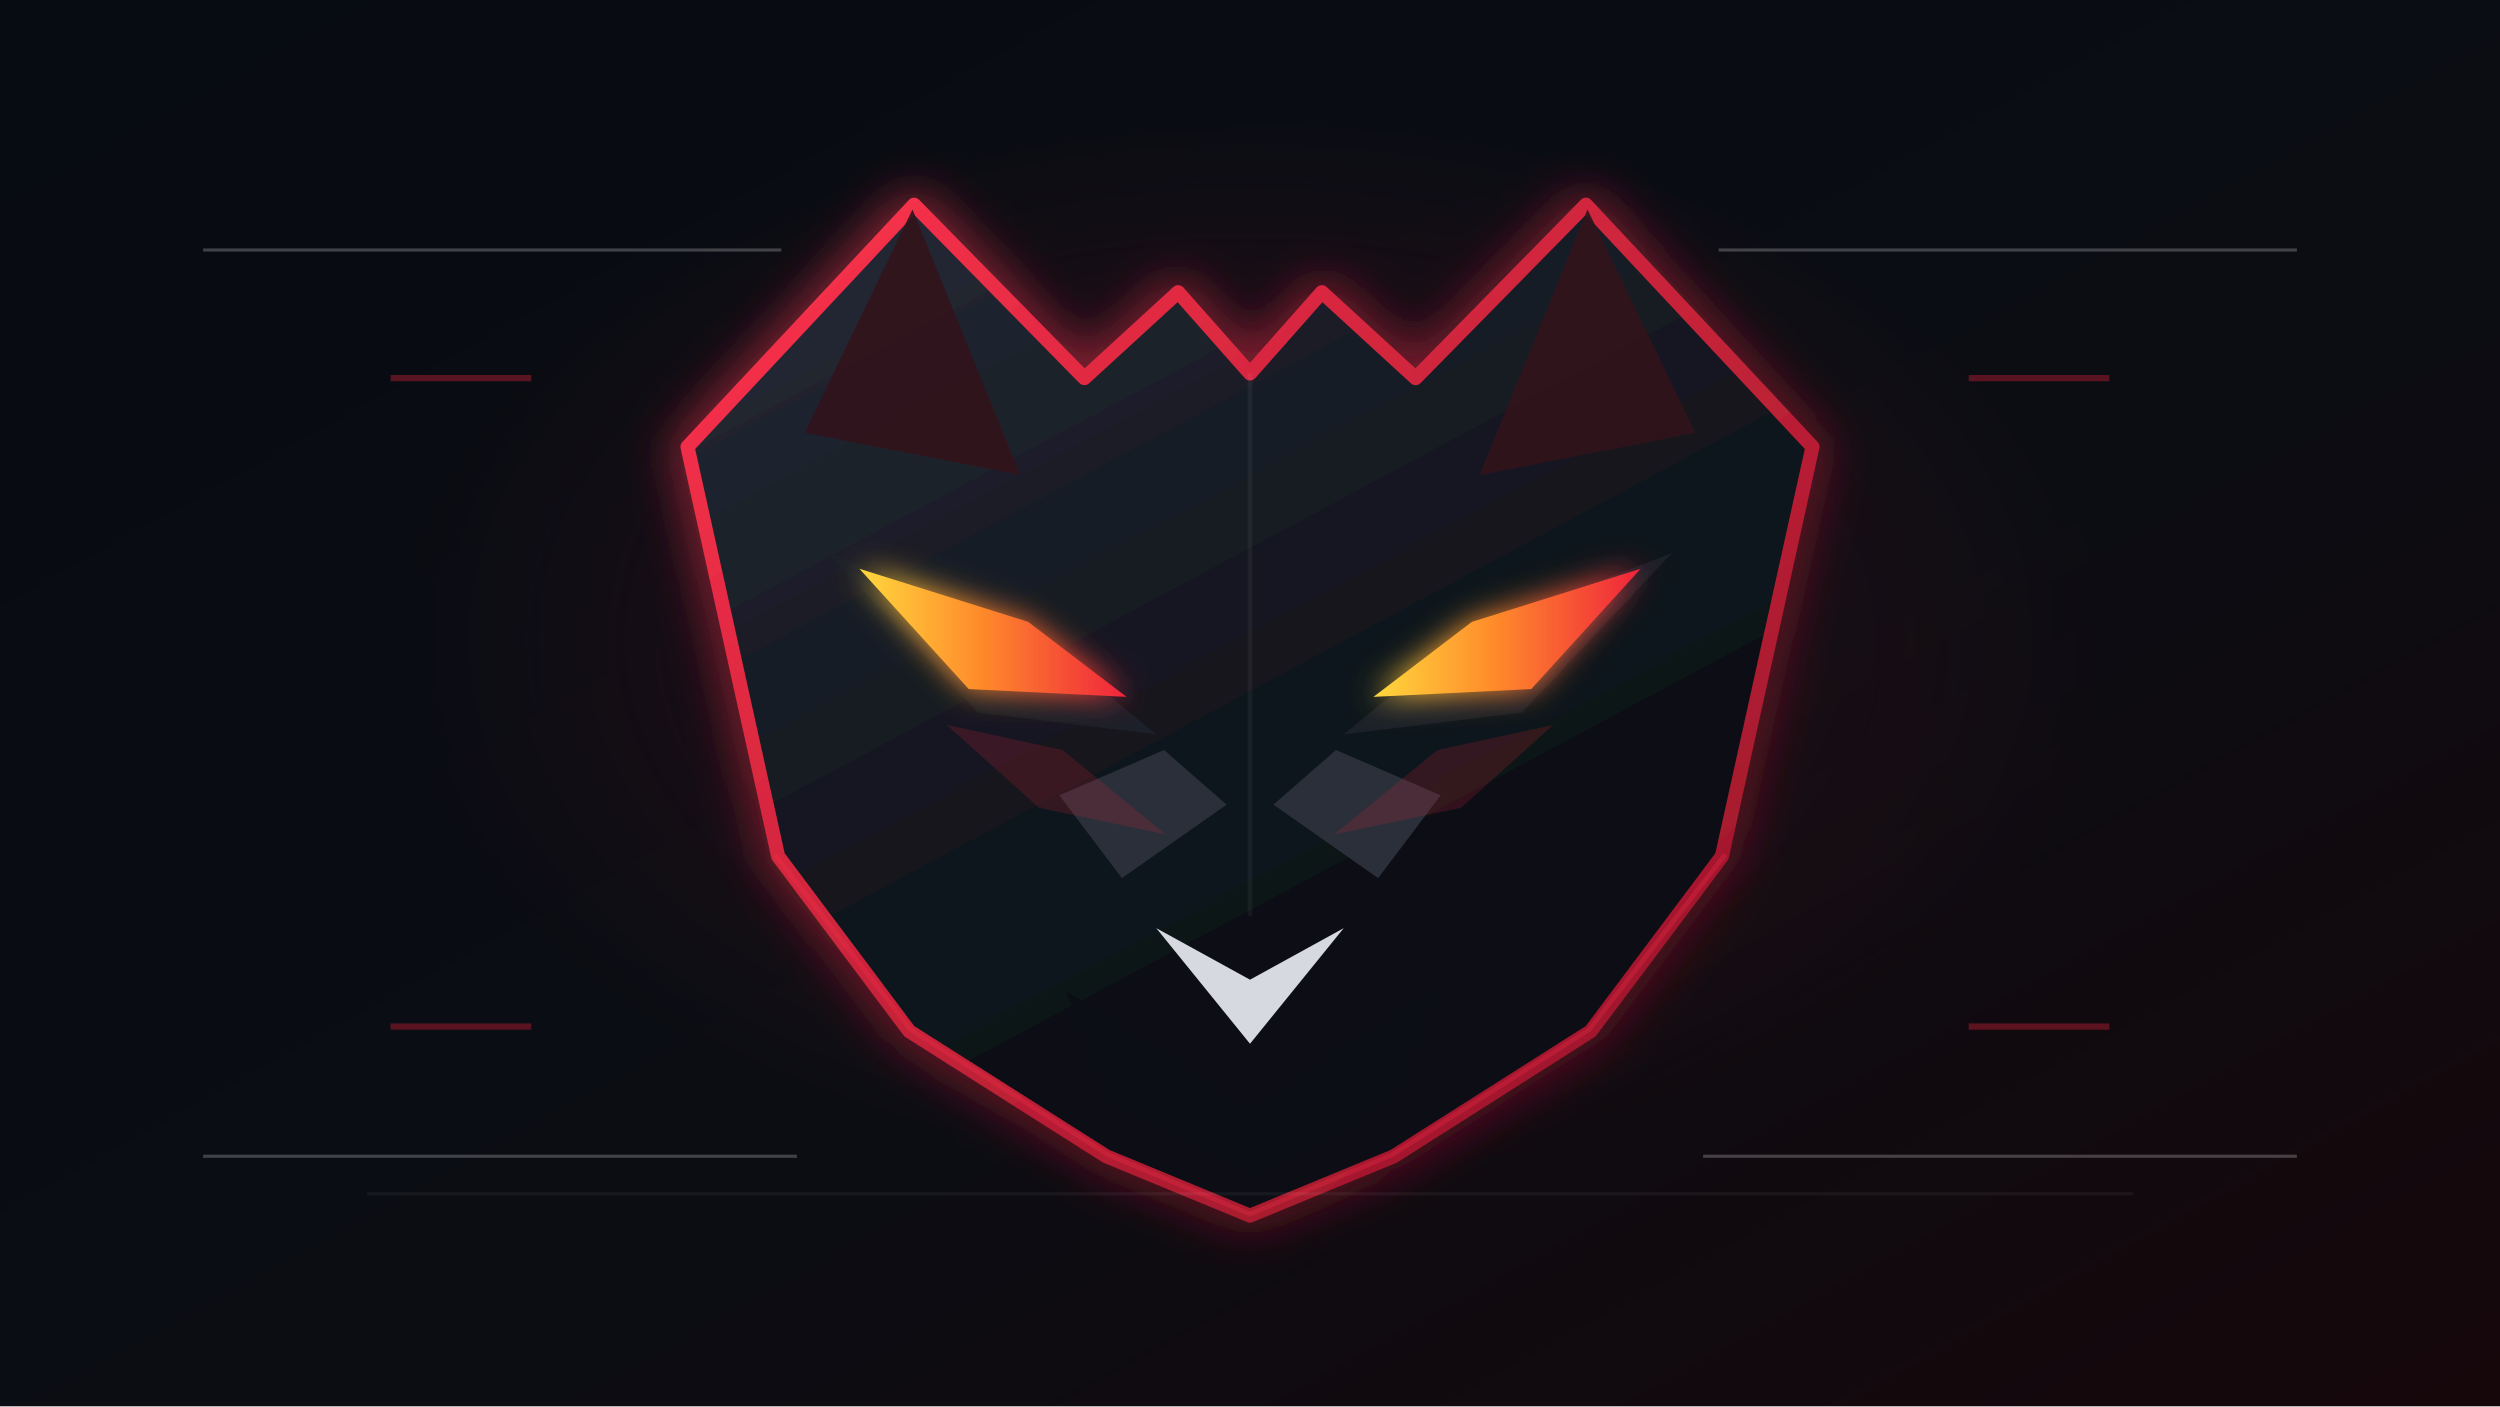
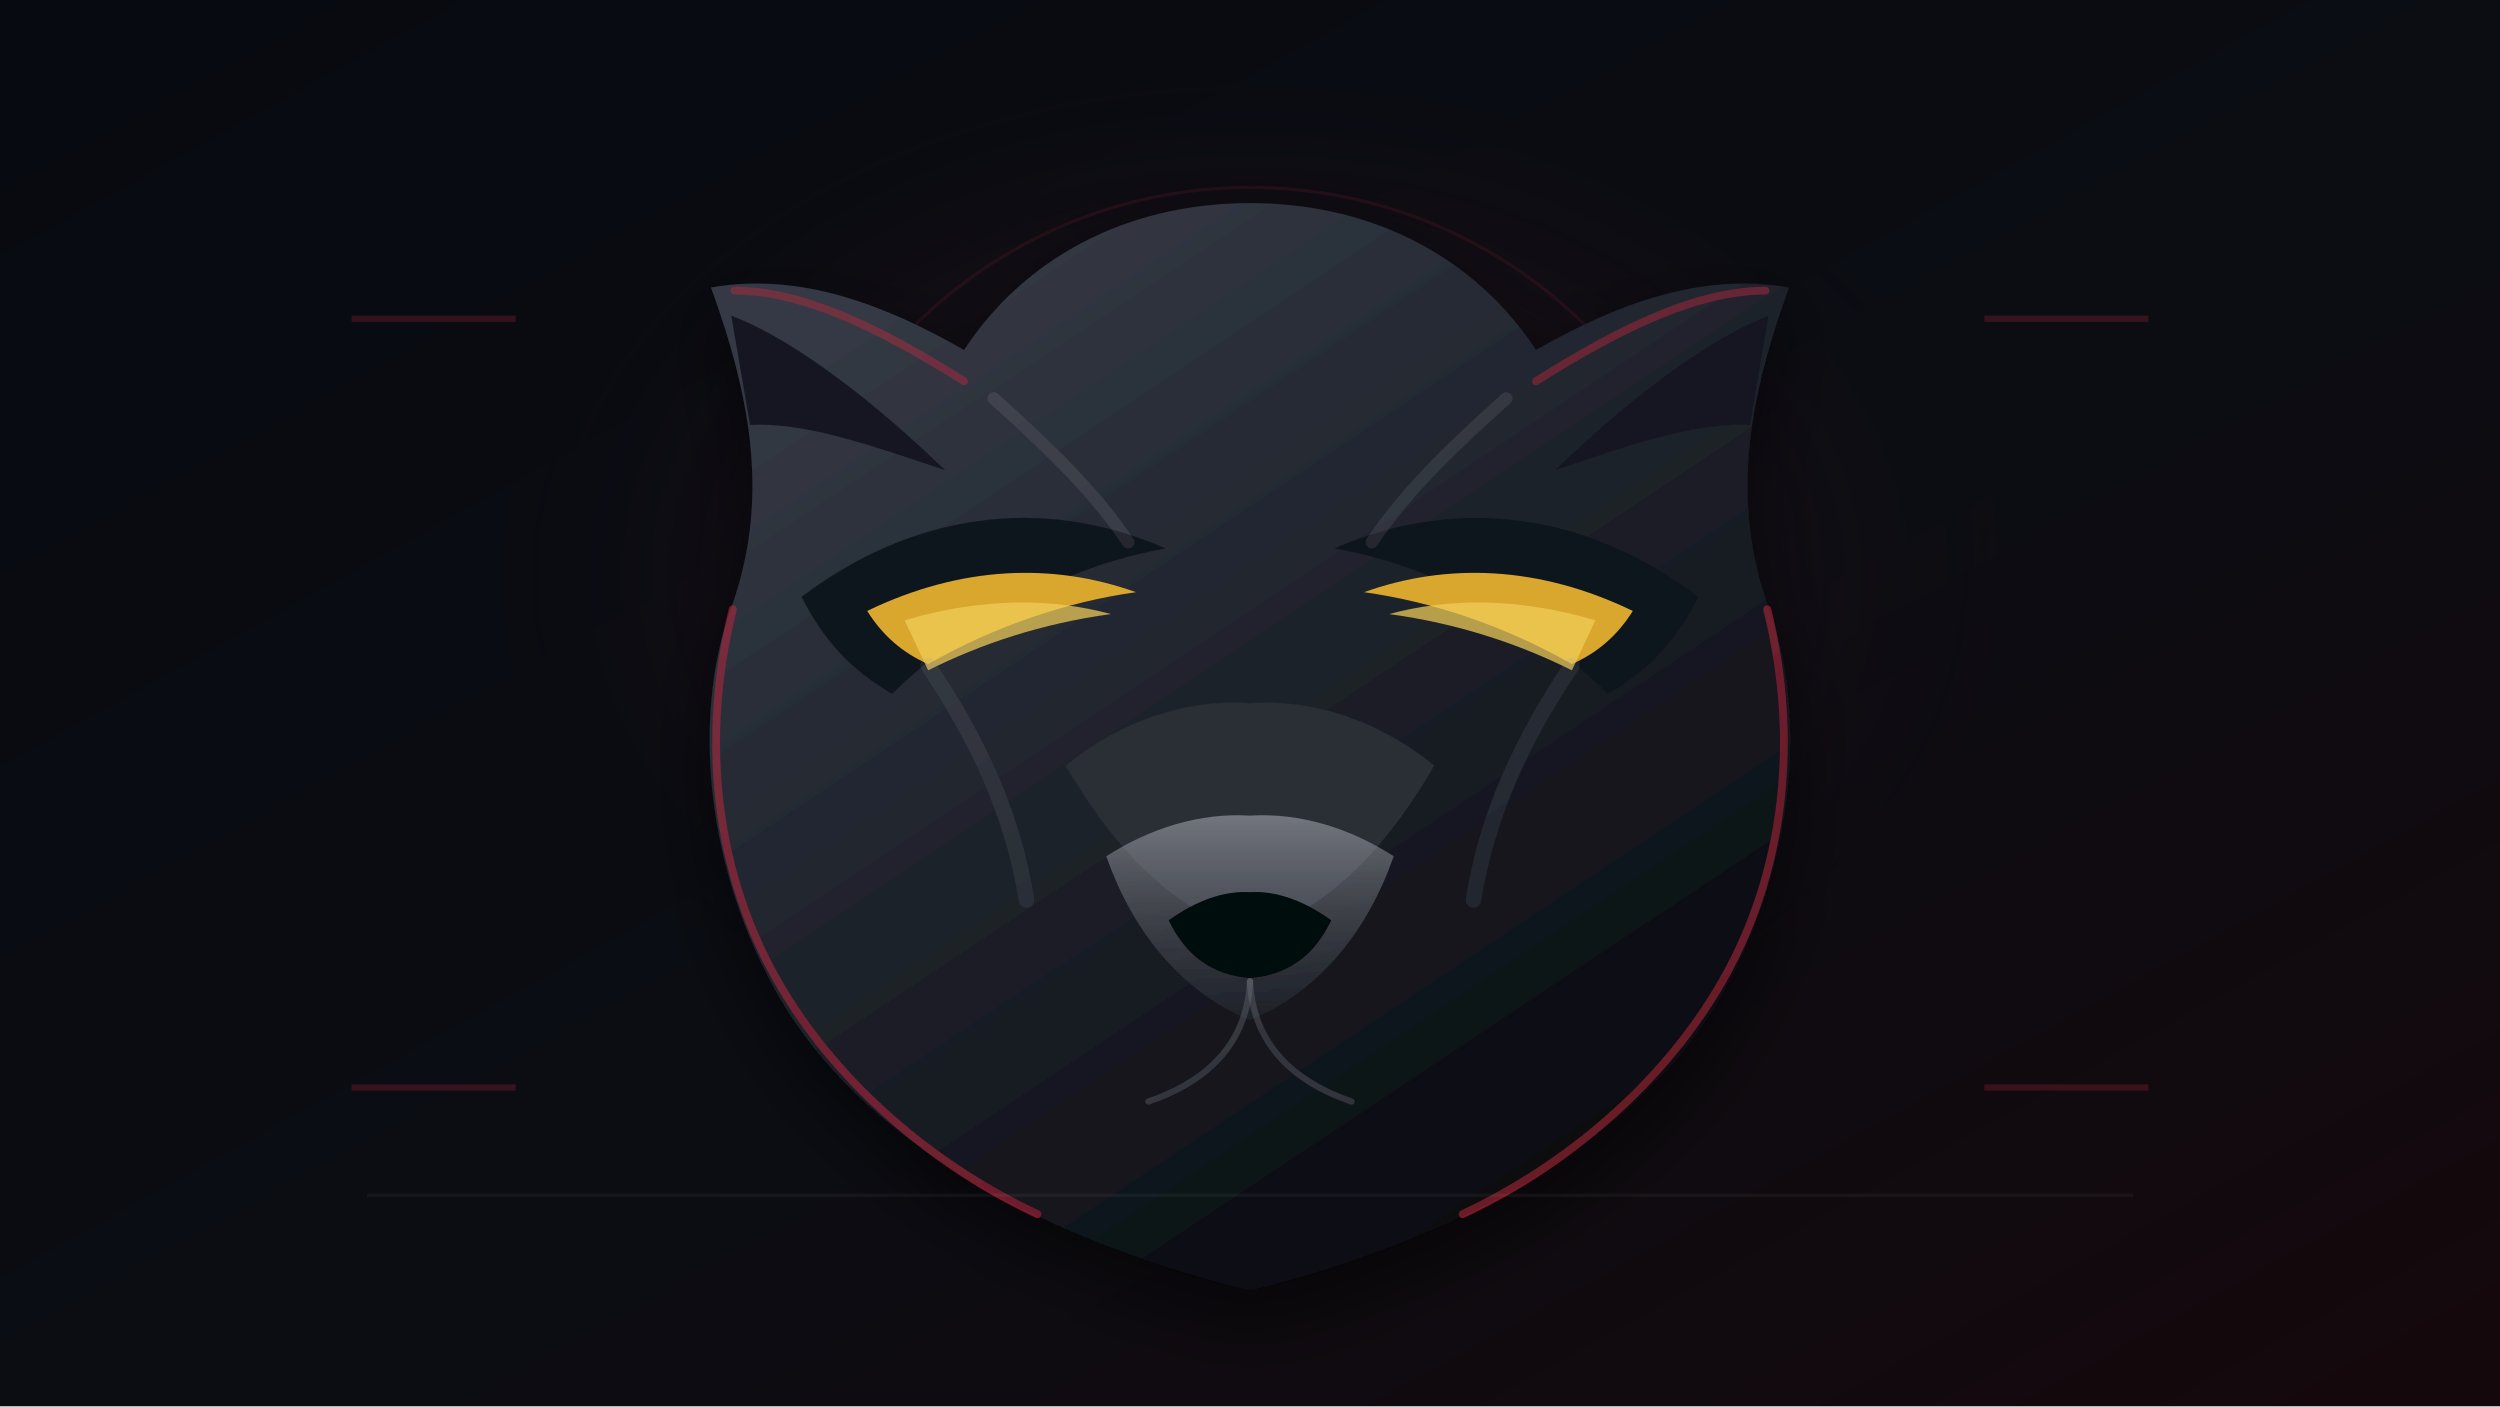
<svg xmlns="http://www.w3.org/2000/svg" viewBox="0 0 1600 900" role="img" aria-label="">
  <defs>
    <linearGradient id="bg" x1="0" y1="0" x2="1" y2="1">
-       <stop offset="0" stop-color="#070b12" />
-       <stop offset="0.58" stop-color="#0b0d13" />
-       <stop offset="1" stop-color="#16070b" />
+       <stop offset="0" stop-color="#070a10" />
+       <stop offset="0.55" stop-color="#0b0d13" />
+       <stop offset="1" stop-color="#15080c" />
    </linearGradient>
-     <radialGradient id="halo" cx="50%" cy="47%" r="50%">
-       <stop offset="0" stop-color="#ef233c" stop-opacity="0.24" />
-       <stop offset="0.55" stop-color="#ef233c" stop-opacity="0.07" />
-       <stop offset="1" stop-color="#ef233c" stop-opacity="0" />
+     <radialGradient id="moon" cx="50%" cy="43%" r="48%">
+       <stop offset="0" stop-color="#642132" stop-opacity="0.42" />
+       <stop offset="0.62" stop-color="#35121d" stop-opacity="0.18" />
+       <stop offset="1" stop-color="#12090d" stop-opacity="0" />
    </radialGradient>
-     <linearGradient id="wolf" x1="0.2" y1="0" x2="0.8" y2="1">
-       <stop offset="0" stop-color="#232833" />
-       <stop offset="0.5" stop-color="#11151d" />
-       <stop offset="1" stop-color="#07090f" />
+     <linearGradient id="fur" x1="0.2" y1="0.08" x2="0.75" y2="0.92">
+       <stop offset="0" stop-color="#343944" />
+       <stop offset="0.42" stop-color="#20242d" />
+       <stop offset="1" stop-color="#090b10" />
    </linearGradient>
-     <linearGradient id="edge" x1="0" y1="0" x2="1" y2="1">
-       <stop offset="0" stop-color="#ff334d" />
-       <stop offset="1" stop-color="#8c1225" />
+     <linearGradient id="muzzle" x1="0.5" y1="0" x2="0.5" y2="1">
+       <stop offset="0" stop-color="#babdc4" stop-opacity="0.5" />
+       <stop offset="1" stop-color="#666b75" stop-opacity="0.12" />
    </linearGradient>
-     <linearGradient id="eye" x1="0" y1="0" x2="1" y2="0">
-       <stop offset="0" stop-color="#ffd83d" />
-       <stop offset="0.45" stop-color="#ff8b2b" />
-       <stop offset="1" stop-color="#ef233c" />
-     </linearGradient>
-     <filter id="redGlow" x="-50%" y="-50%" width="200%" height="200%">
-       <feGaussianBlur stdDeviation="16" result="blur" />
+     <filter id="shadow" x="-30%" y="-30%" width="160%" height="180%">
+       <feGaussianBlur in="SourceAlpha" stdDeviation="24" />
+       <feOffset dy="18" />
+       <feComponentTransfer>
+         <feFuncA type="linear" slope="0.55" />
+       </feComponentTransfer>
      <feMerge>
-         <feMergeNode in="blur" />
-         <feMergeNode in="SourceGraphic" />
-       </feMerge>
-     </filter>
-     <filter id="eyeGlow" x="-100%" y="-100%" width="300%" height="300%">
-       <feGaussianBlur stdDeviation="10" result="blur" />
-       <feMerge>
-         <feMergeNode in="blur" />
+         <feMergeNode />
        <feMergeNode in="SourceGraphic" />
      </feMerge>
    </filter>
  </defs>
  <rect width="1600" height="900" fill="url(#bg)" />
-   <ellipse cx="800" cy="430" rx="550" ry="350" fill="url(#halo)" />
-   <g opacity="0.22" stroke="#ffffff" stroke-width="2">
-     <path d="M130 160H500" />
-     <path d="M1100 160H1470" />
-     <path d="M130 740H510" />
-     <path d="M1090 740H1470" />
+   <ellipse cx="800" cy="420" rx="520" ry="365" fill="url(#moon)" />
+   <circle cx="800" cy="425" r="305" fill="none" stroke="#d22b42" stroke-opacity="0.12" stroke-width="2" />
+   <g filter="url(#shadow)">
+     <path d="M800 130       C720 130 655 166 617 224       C566 195 512 174 455 184       C482 258 492 322 468 389       C442 461 453 558 498 637       C548 724 655 790 800 826       C945 790 1052 724 1102 637       C1147 558 1158 461 1132 389       C1108 322 1118 258 1145 184       C1088 174 1034 195 983 224       C945 166 880 130 800 130Z" fill="url(#fur)" />
+     <path d="M468 202 C500 214 548 246 605 301 C560 286 516 270 480 272Z" fill="#161920" />
+     <path d="M1132 202 C1100 214 1052 246 995 301 C1040 286 1084 270 1120 272Z" fill="#161920" />
+     <path d="M513 382 C583 329 666 316 746 351 C690 361 628 389 571 444 C546 430 527 410 513 382Z" fill="#11141b" />
+     <path d="M1087 382 C1017 329 934 316 854 351 C910 361 972 389 1029 444 C1054 430 1073 410 1087 382Z" fill="#11141b" />
+     <path d="M555 391 C615 362 674 360 727 379 C684 385 638 400 594 425 C578 418 565 407 555 391Z" fill="#d9a72e" />
+     <path d="M1045 391 C985 362 926 360 873 379 C916 385 962 400 1006 425 C1022 418 1035 407 1045 391Z" fill="#d9a72e" />
+     <path d="M579 397 C630 382 674 383 711 393 C667 399 628 412 594 429Z" fill="#f2cf5b" fill-opacity="0.72" />
+     <path d="M1021 397 C970 382 926 383 889 393 C933 399 972 412 1006 429Z" fill="#f2cf5b" fill-opacity="0.72" />
+     <path d="M682 490 C716 462 759 447 800 450 C841 447 884 462 918 490       C891 536 858 577 800 600 C742 577 709 536 682 490Z" fill="#292d36" />
+     <path d="M708 548 C736 530 768 520 800 522 C832 520 864 530 892 548       C875 596 845 634 800 653 C755 634 725 596 708 548Z" fill="url(#muzzle)" />
+     <path d="M748 589 C766 576 784 570 800 571 C816 570 834 576 852 589       C841 612 824 624 800 626 C776 624 759 612 748 589Z" fill="#05070a" />
+     <path d="M800 628 C798 670 770 693 735 705" fill="none" stroke="#777c85" stroke-opacity="0.32" stroke-width="4" stroke-linecap="round" />
+     <path d="M800 628 C802 670 830 693 865 705" fill="none" stroke="#777c85" stroke-opacity="0.32" stroke-width="4" stroke-linecap="round" />
+     <path d="M594 426 C625 472 648 520 657 576" fill="none" stroke="#8f939c" stroke-opacity="0.13" stroke-width="10" stroke-linecap="round" />
+     <path d="M1006 426 C975 472 952 520 943 576" fill="none" stroke="#8f939c" stroke-opacity="0.13" stroke-width="10" stroke-linecap="round" />
+     <path d="M636 255 C675 290 702 317 722 347" fill="none" stroke="#b8bbc2" stroke-opacity="0.12" stroke-width="8" stroke-linecap="round" />
+     <path d="M964 255 C925 290 898 317 878 347" fill="none" stroke="#b8bbc2" stroke-opacity="0.12" stroke-width="8" stroke-linecap="round" />
+     <path d="M469 390 C447 478 459 568 505 640 C543 700 602 748 664 777" fill="none" stroke="#c7283f" stroke-opacity="0.5" stroke-width="5" stroke-linecap="round" />
+     <path d="M1131 390 C1153 478 1141 568 1095 640 C1057 700 998 748 936 777" fill="none" stroke="#c7283f" stroke-opacity="0.5" stroke-width="5" stroke-linecap="round" />
+     <path d="M470 186 C512 186 560 208 617 244" fill="none" stroke="#c7283f" stroke-opacity="0.42" stroke-width="5" stroke-linecap="round" />
+     <path d="M1130 186 C1088 186 1040 208 983 244" fill="none" stroke="#c7283f" stroke-opacity="0.42" stroke-width="5" stroke-linecap="round" />
  </g>
-   <g transform="translate(800 446)">
-     <path d="M-360-160-215-315-106-204-46-259 0-207 46-259 106-204 215-315 360-160 302 102 218 214 92 294 0 332-92 294-218 214-302 102Z" fill="url(#wolf)" stroke="url(#edge)" stroke-width="9" stroke-linejoin="round" filter="url(#redGlow)" />
-     <path d="M-216-312-147-142-285-169Z" fill="#32131b" opacity="0.9" />
-     <path d="M216-312 147-142 285-169Z" fill="#32131b" opacity="0.9" />
-     <path d="M-270-92-140-42-60 24-174 10Z" fill="#1b2029" />
-     <path d="M270-92 140-42 60 24 174 10Z" fill="#1b2029" />
-     <path d="M-250-82-142-48-79 0-180-5Z" fill="url(#eye)" filter="url(#eyeGlow)" />
-     <path d="M250-82 142-48 79 0 180-5Z" fill="url(#eye)" filter="url(#eyeGlow)" />
-     <path d="M-122 63-55 34-15 69-82 116Z" fill="#2a2f39" />
-     <path d="M122 63 55 34 15 69 82 116Z" fill="#2a2f39" />
-     <path d="M-60 148 0 181 60 148 0 222Z" fill="#d6d9df" />
-     <path d="M-118 188-55 228 0 266 55 228 118 188 89 260 0 306-89 260Z" fill="#0b0e14" opacity="0.94" />
-     <path d="M-194 18-120 34-54 88-135 71Z" fill="#ef233c" opacity="0.17" />
-     <path d="M194 18 120 34 54 88 135 71Z" fill="#ef233c" opacity="0.17" />
-     <path d="M0-207 0 140" stroke="#ffffff" stroke-opacity="0.05" stroke-width="3" />
-     <path d="M-304 101-217 213-91 293 0 331" stroke="#ff334d" stroke-opacity="0.25" stroke-width="3" fill="none" />
-     <path d="M304 101 217 213 91 293 0 331" stroke="#ff334d" stroke-opacity="0.25" stroke-width="3" fill="none" />
+   <g opacity="0.22" fill="#d22b42">
+     <rect x="225" y="202" width="105" height="4" />
+     <rect x="1270" y="202" width="105" height="4" />
+     <rect x="225" y="694" width="105" height="4" />
+     <rect x="1270" y="694" width="105" height="4" />
  </g>
-   <g opacity="0.35" fill="#ef233c">
-     <rect x="250" y="240" width="90" height="4" />
-     <rect x="1260" y="240" width="90" height="4" />
-     <rect x="250" y="655" width="90" height="4" />
-     <rect x="1260" y="655" width="90" height="4" />
-   </g>
-   <path d="M235 764H1365" stroke="#ffffff" stroke-opacity="0.05" stroke-width="2" />
+   <path d="M235 765H1365" stroke="#ffffff" stroke-opacity="0.045" stroke-width="2" />
</svg>
